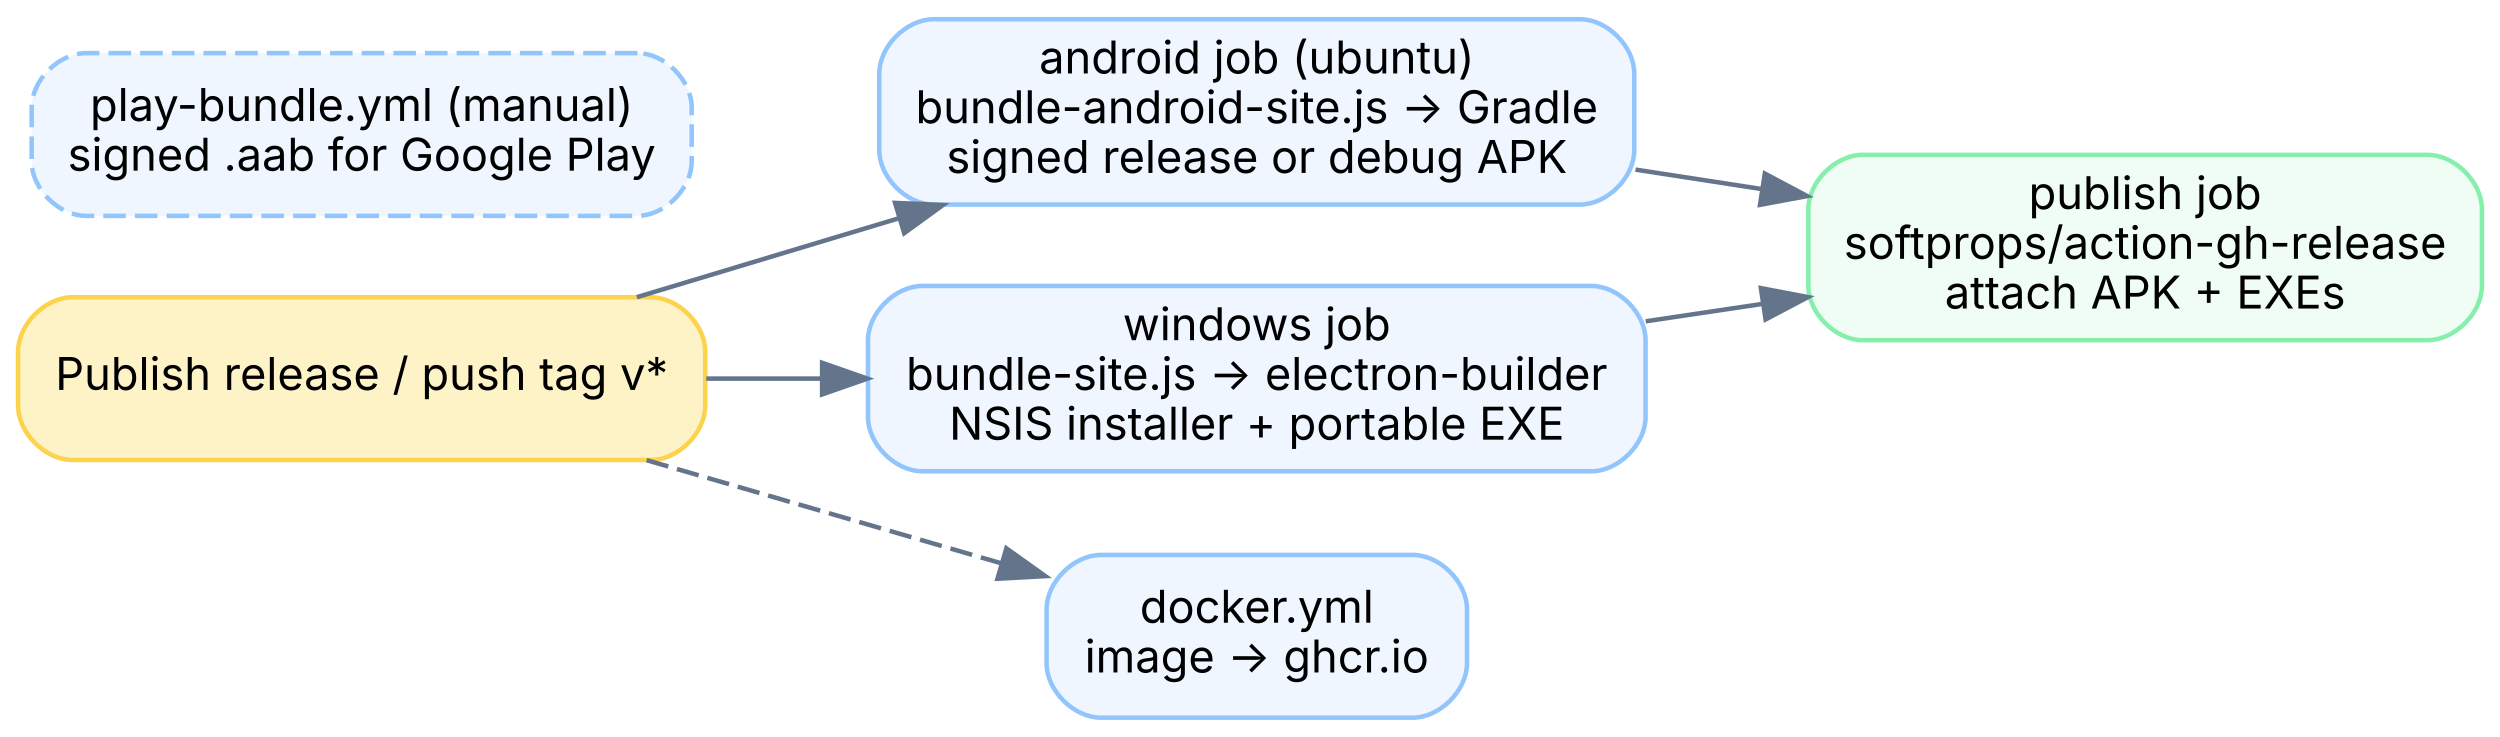
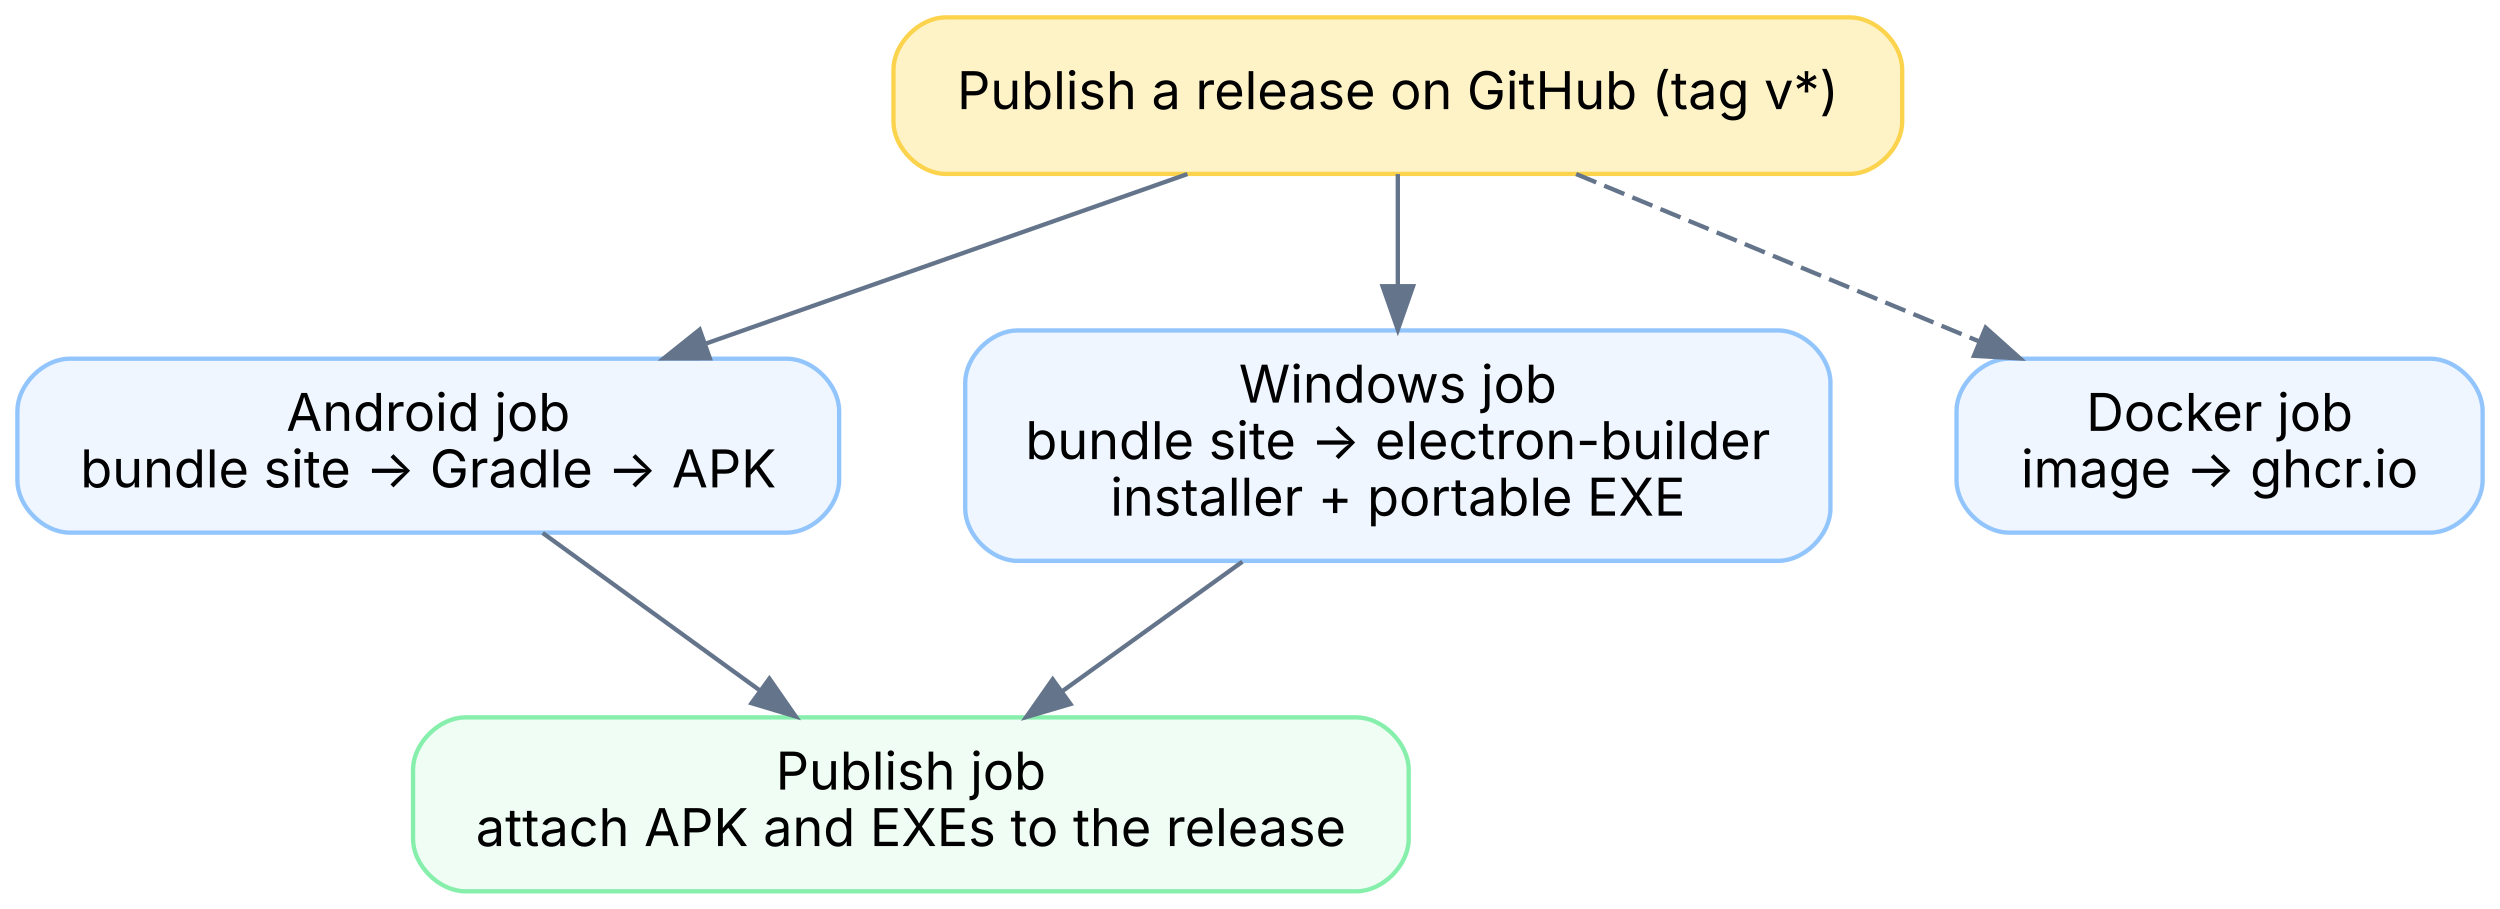
- <svg xmlns="http://www.w3.org/2000/svg" width="553pt" height="163pt" viewBox="0.00 0.00 553.00 162.50">
-   <g id="graph0" class="graph" transform="scale(1 1) rotate(0) translate(4 158.5)">
+ <svg xmlns="http://www.w3.org/2000/svg" width="575pt" height="209pt" viewBox="0.00 0.00 575.00 209.00">
+   <g id="graph0" class="graph" transform="scale(1 1) rotate(0) translate(4 205)">
    <g id="node1" class="node">
-       <path fill="#fef3c7" stroke="#fcd34d" d="M140,-93C140,-93 12,-93 12,-93 6,-93 0,-87 0,-81 0,-81 0,-69 0,-69 0,-63 6,-57 12,-57 12,-57 140,-57 140,-57 146,-57 152,-63 152,-69 152,-69 152,-81 152,-81 152,-87 146,-93 140,-93" />
-       <text text-anchor="middle" x="76" y="-72.5" font-family="Inter" font-size="10.00">Publish release / push tag v*</text>
+       <path fill="#fef3c7" stroke="#fcd34d" d="M421.5,-201C421.5,-201 213.5,-201 213.5,-201 207.5,-201 201.5,-195 201.5,-189 201.5,-189 201.5,-177 201.5,-177 201.5,-171 207.5,-165 213.5,-165 213.5,-165 421.5,-165 421.5,-165 427.5,-165 433.5,-171 433.5,-177 433.5,-177 433.5,-189 433.5,-189 433.5,-195 427.5,-201 421.5,-201" />
+       <text text-anchor="middle" x="317.5" y="-179.9" font-family="Inter" font-size="12.00">Publish a release on GitHub (tag v*)</text>
    </g>
    <g id="node2" class="node">
-       <path fill="#eff6ff" stroke="#93c5fd" d="M345.5,-154.5C345.5,-154.5 202.5,-154.5 202.5,-154.5 196.5,-154.5 190.5,-148.5 190.5,-142.5 190.5,-142.5 190.5,-125.5 190.5,-125.5 190.5,-119.5 196.5,-113.5 202.5,-113.5 202.5,-113.5 345.5,-113.5 345.5,-113.5 351.5,-113.5 357.5,-119.5 357.5,-125.5 357.5,-125.5 357.5,-142.5 357.5,-142.5 357.5,-148.5 351.5,-154.5 345.5,-154.5" />
-       <text text-anchor="middle" x="274" y="-142.5" font-family="Inter" font-size="10.00">android job (ubuntu)</text>
-       <text text-anchor="middle" x="274" y="-131.5" font-family="Inter" font-size="10.00">bundle-android-site.js → Gradle</text>
-       <text text-anchor="middle" x="274" y="-120.5" font-family="Inter" font-size="10.00">signed release or debug APK</text>
+       <path fill="#eff6ff" stroke="#93c5fd" d="M177,-122.5C177,-122.5 12,-122.5 12,-122.5 6,-122.5 0,-116.5 0,-110.5 0,-110.5 0,-94.5 0,-94.5 0,-88.5 6,-82.5 12,-82.5 12,-82.5 177,-82.5 177,-82.5 183,-82.5 189,-88.5 189,-94.5 189,-94.5 189,-110.5 189,-110.5 189,-116.5 183,-122.5 177,-122.5" />
+       <text text-anchor="middle" x="94.5" y="-105.9" font-family="Inter" font-size="12.00">Android job</text>
+       <text text-anchor="middle" x="94.5" y="-92.9" font-family="Inter" font-size="12.00">bundle site → Gradle → APK</text>
    </g>
    <g id="edge1" class="edge">
-       <path fill="none" stroke="#64748b" d="M136.87,-93.02C155.17,-98.53 175.57,-104.67 194.89,-110.49" />
-       <polygon fill="#64748b" stroke="#64748b" points="193.99,-113.87 204.58,-113.4 196.01,-107.17 193.99,-113.87" />
+       <path fill="none" stroke="#64748b" d="M269.11,-164.97C236.68,-153.55 193.62,-138.39 158.38,-125.99" />
+       <polygon fill="#64748b" stroke="#64748b" points="159.26,-122.59 148.66,-122.57 156.93,-129.19 159.26,-122.59" />
    </g>
    <g id="node3" class="node">
-       <path fill="#eff6ff" stroke="#93c5fd" d="M348,-95.5C348,-95.5 200,-95.5 200,-95.5 194,-95.5 188,-89.5 188,-83.5 188,-83.5 188,-66.5 188,-66.5 188,-60.5 194,-54.5 200,-54.5 200,-54.5 348,-54.5 348,-54.5 354,-54.5 360,-60.5 360,-66.5 360,-66.5 360,-83.5 360,-83.5 360,-89.5 354,-95.5 348,-95.5" />
-       <text text-anchor="middle" x="274" y="-83.5" font-family="Inter" font-size="10.00">windows job</text>
-       <text text-anchor="middle" x="274" y="-72.5" font-family="Inter" font-size="10.00">bundle-site.js → electron-builder</text>
-       <text text-anchor="middle" x="274" y="-61.5" font-family="Inter" font-size="10.00">NSIS installer + portable EXE</text>
+       <path fill="#eff6ff" stroke="#93c5fd" d="M405,-129C405,-129 230,-129 230,-129 224,-129 218,-123 218,-117 218,-117 218,-88 218,-88 218,-82 224,-76 230,-76 230,-76 405,-76 405,-76 411,-76 417,-82 417,-88 417,-88 417,-117 417,-117 417,-123 411,-129 405,-129" />
+       <text text-anchor="middle" x="317.5" y="-112.4" font-family="Inter" font-size="12.00">Windows job</text>
+       <text text-anchor="middle" x="317.5" y="-99.4" font-family="Inter" font-size="12.00">bundle site → electron-builder</text>
+       <text text-anchor="middle" x="317.5" y="-86.4" font-family="Inter" font-size="12.00">installer + portable EXE</text>
    </g>
    <g id="edge2" class="edge">
-       <path fill="none" stroke="#64748b" d="M152.22,-75C160.6,-75 169.21,-75 177.8,-75" />
-       <polygon fill="#64748b" stroke="#64748b" points="177.85,-78.5 187.85,-75 177.85,-71.5 177.85,-78.5" />
+       <path fill="none" stroke="#64748b" d="M317.5,-164.97C317.5,-157.45 317.5,-148.31 317.5,-139.4" />
+       <polygon fill="#64748b" stroke="#64748b" points="321,-139.16 317.5,-129.16 314,-139.16 321,-139.16" />
+     </g>
+     <g id="node4" class="node">
+       <path fill="#eff6ff" stroke="#93c5fd" d="M555,-122.5C555,-122.5 458,-122.5 458,-122.5 452,-122.5 446,-116.5 446,-110.5 446,-110.5 446,-94.5 446,-94.5 446,-88.5 452,-82.5 458,-82.5 458,-82.5 555,-82.5 555,-82.5 561,-82.5 567,-88.5 567,-94.5 567,-94.5 567,-110.5 567,-110.5 567,-116.5 561,-122.5 555,-122.5" />
+       <text text-anchor="middle" x="506.5" y="-105.9" font-family="Inter" font-size="12.00">Docker job</text>
+       <text text-anchor="middle" x="506.5" y="-92.9" font-family="Inter" font-size="12.00">image → ghcr.io</text>
+     </g>
+     <g id="edge3" class="edge">
+       <path fill="none" stroke="#64748b" stroke-dasharray="5,2" d="M358.51,-164.97C385.65,-153.7 421.56,-138.78 451.21,-126.47" />
+       <polygon fill="#64748b" stroke="#64748b" points="452.7,-129.63 460.6,-122.57 450.02,-123.17 452.7,-129.63" />
    </g>
    <g id="node5" class="node">
-       <path fill="#eff6ff" stroke="#93c5fd" d="M308.5,-36C308.5,-36 239.5,-36 239.5,-36 233.5,-36 227.5,-30 227.5,-24 227.5,-24 227.5,-12 227.5,-12 227.5,-6 233.5,0 239.5,0 239.5,0 308.5,0 308.5,0 314.5,0 320.5,-6 320.5,-12 320.5,-12 320.5,-24 320.5,-24 320.5,-30 314.5,-36 308.5,-36" />
-       <text text-anchor="middle" x="274" y="-21" font-family="Inter" font-size="10.00">docker.yml</text>
-       <text text-anchor="middle" x="274" y="-10" font-family="Inter" font-size="10.00">image → ghcr.io</text>
+       <path fill="#f0fdf4" stroke="#86efac" d="M308,-40C308,-40 103,-40 103,-40 97,-40 91,-34 91,-28 91,-28 91,-12 91,-12 91,-6 97,0 103,0 103,0 308,0 308,0 314,0 320,-6 320,-12 320,-12 320,-28 320,-28 320,-34 314,-40 308,-40" />
+       <text text-anchor="middle" x="205.5" y="-23.4" font-family="Inter" font-size="12.00">Publish job</text>
+       <text text-anchor="middle" x="205.5" y="-10.4" font-family="Inter" font-size="12.00">attach APK and EXEs to the release</text>
+     </g>
+     <g id="edge4" class="edge">
+       <path fill="none" stroke="#64748b" d="M120.81,-82.42C135.76,-71.57 154.68,-57.86 170.84,-46.14" />
+       <polygon fill="#64748b" stroke="#64748b" points="172.96,-48.92 179,-40.22 168.85,-43.26 172.96,-48.92" />
    </g>
    <g id="edge5" class="edge">
-       <path fill="none" stroke="#64748b" stroke-dasharray="5,2" d="M139.02,-56.96C164.15,-49.65 192.95,-41.28 217.4,-34.17" />
-       <polygon fill="#64748b" stroke="#64748b" points="218.61,-37.46 227.23,-31.31 216.65,-30.74 218.61,-37.46" />
-     </g>
-     <g id="node4" class="node">
-       <path fill="#f0fdf4" stroke="#86efac" d="M533,-124.5C533,-124.5 408,-124.5 408,-124.5 402,-124.5 396,-118.5 396,-112.5 396,-112.5 396,-95.5 396,-95.5 396,-89.5 402,-83.5 408,-83.5 408,-83.5 533,-83.5 533,-83.5 539,-83.5 545,-89.5 545,-95.5 545,-95.5 545,-112.5 545,-112.5 545,-118.5 539,-124.5 533,-124.5" />
-       <text text-anchor="middle" x="470.5" y="-112.5" font-family="Inter" font-size="10.00">publish job</text>
-       <text text-anchor="middle" x="470.5" y="-101.5" font-family="Inter" font-size="10.00">softprops/action-gh-release</text>
-       <text text-anchor="middle" x="470.5" y="-90.5" font-family="Inter" font-size="10.00">attach APK + EXEs</text>
-     </g>
-     <g id="edge3" class="edge">
-       <path fill="none" stroke="#64748b" d="M357.77,-121.23C367.03,-119.8 376.47,-118.35 385.75,-116.92" />
-       <polygon fill="#64748b" stroke="#64748b" points="386.38,-120.36 395.73,-115.38 385.32,-113.44 386.38,-120.36" />
-     </g>
-     <g id="edge4" class="edge">
-       <path fill="none" stroke="#64748b" d="M360.03,-87.68C368.62,-88.96 377.35,-90.26 385.93,-91.54" />
-       <polygon fill="#64748b" stroke="#64748b" points="385.51,-95.02 395.92,-93.03 386.55,-88.09 385.51,-95.02" />
-     </g>
-     <g id="node6" class="node">
-       <path fill="#eff6ff" stroke="#93c5fd" stroke-dasharray="5,2" d="M137,-147C137,-147 15,-147 15,-147 9,-147 3,-141 3,-135 3,-135 3,-123 3,-123 3,-117 9,-111 15,-111 15,-111 137,-111 137,-111 143,-111 149,-117 149,-123 149,-123 149,-135 149,-135 149,-141 143,-147 137,-147" />
-       <text text-anchor="middle" x="76" y="-132" font-family="Inter" font-size="10.00">play-bundle.yml (manual)</text>
-       <text text-anchor="middle" x="76" y="-121" font-family="Inter" font-size="10.00">signed .aab for Google Play</text>
+       <path fill="none" stroke="#64748b" d="M281.75,-75.81C268.52,-66.3 253.54,-55.53 240.39,-46.07" />
+       <polygon fill="#64748b" stroke="#64748b" points="242.2,-43.07 232.04,-40.08 238.12,-48.75 242.2,-43.07" />
    </g>
  </g>
</svg>
